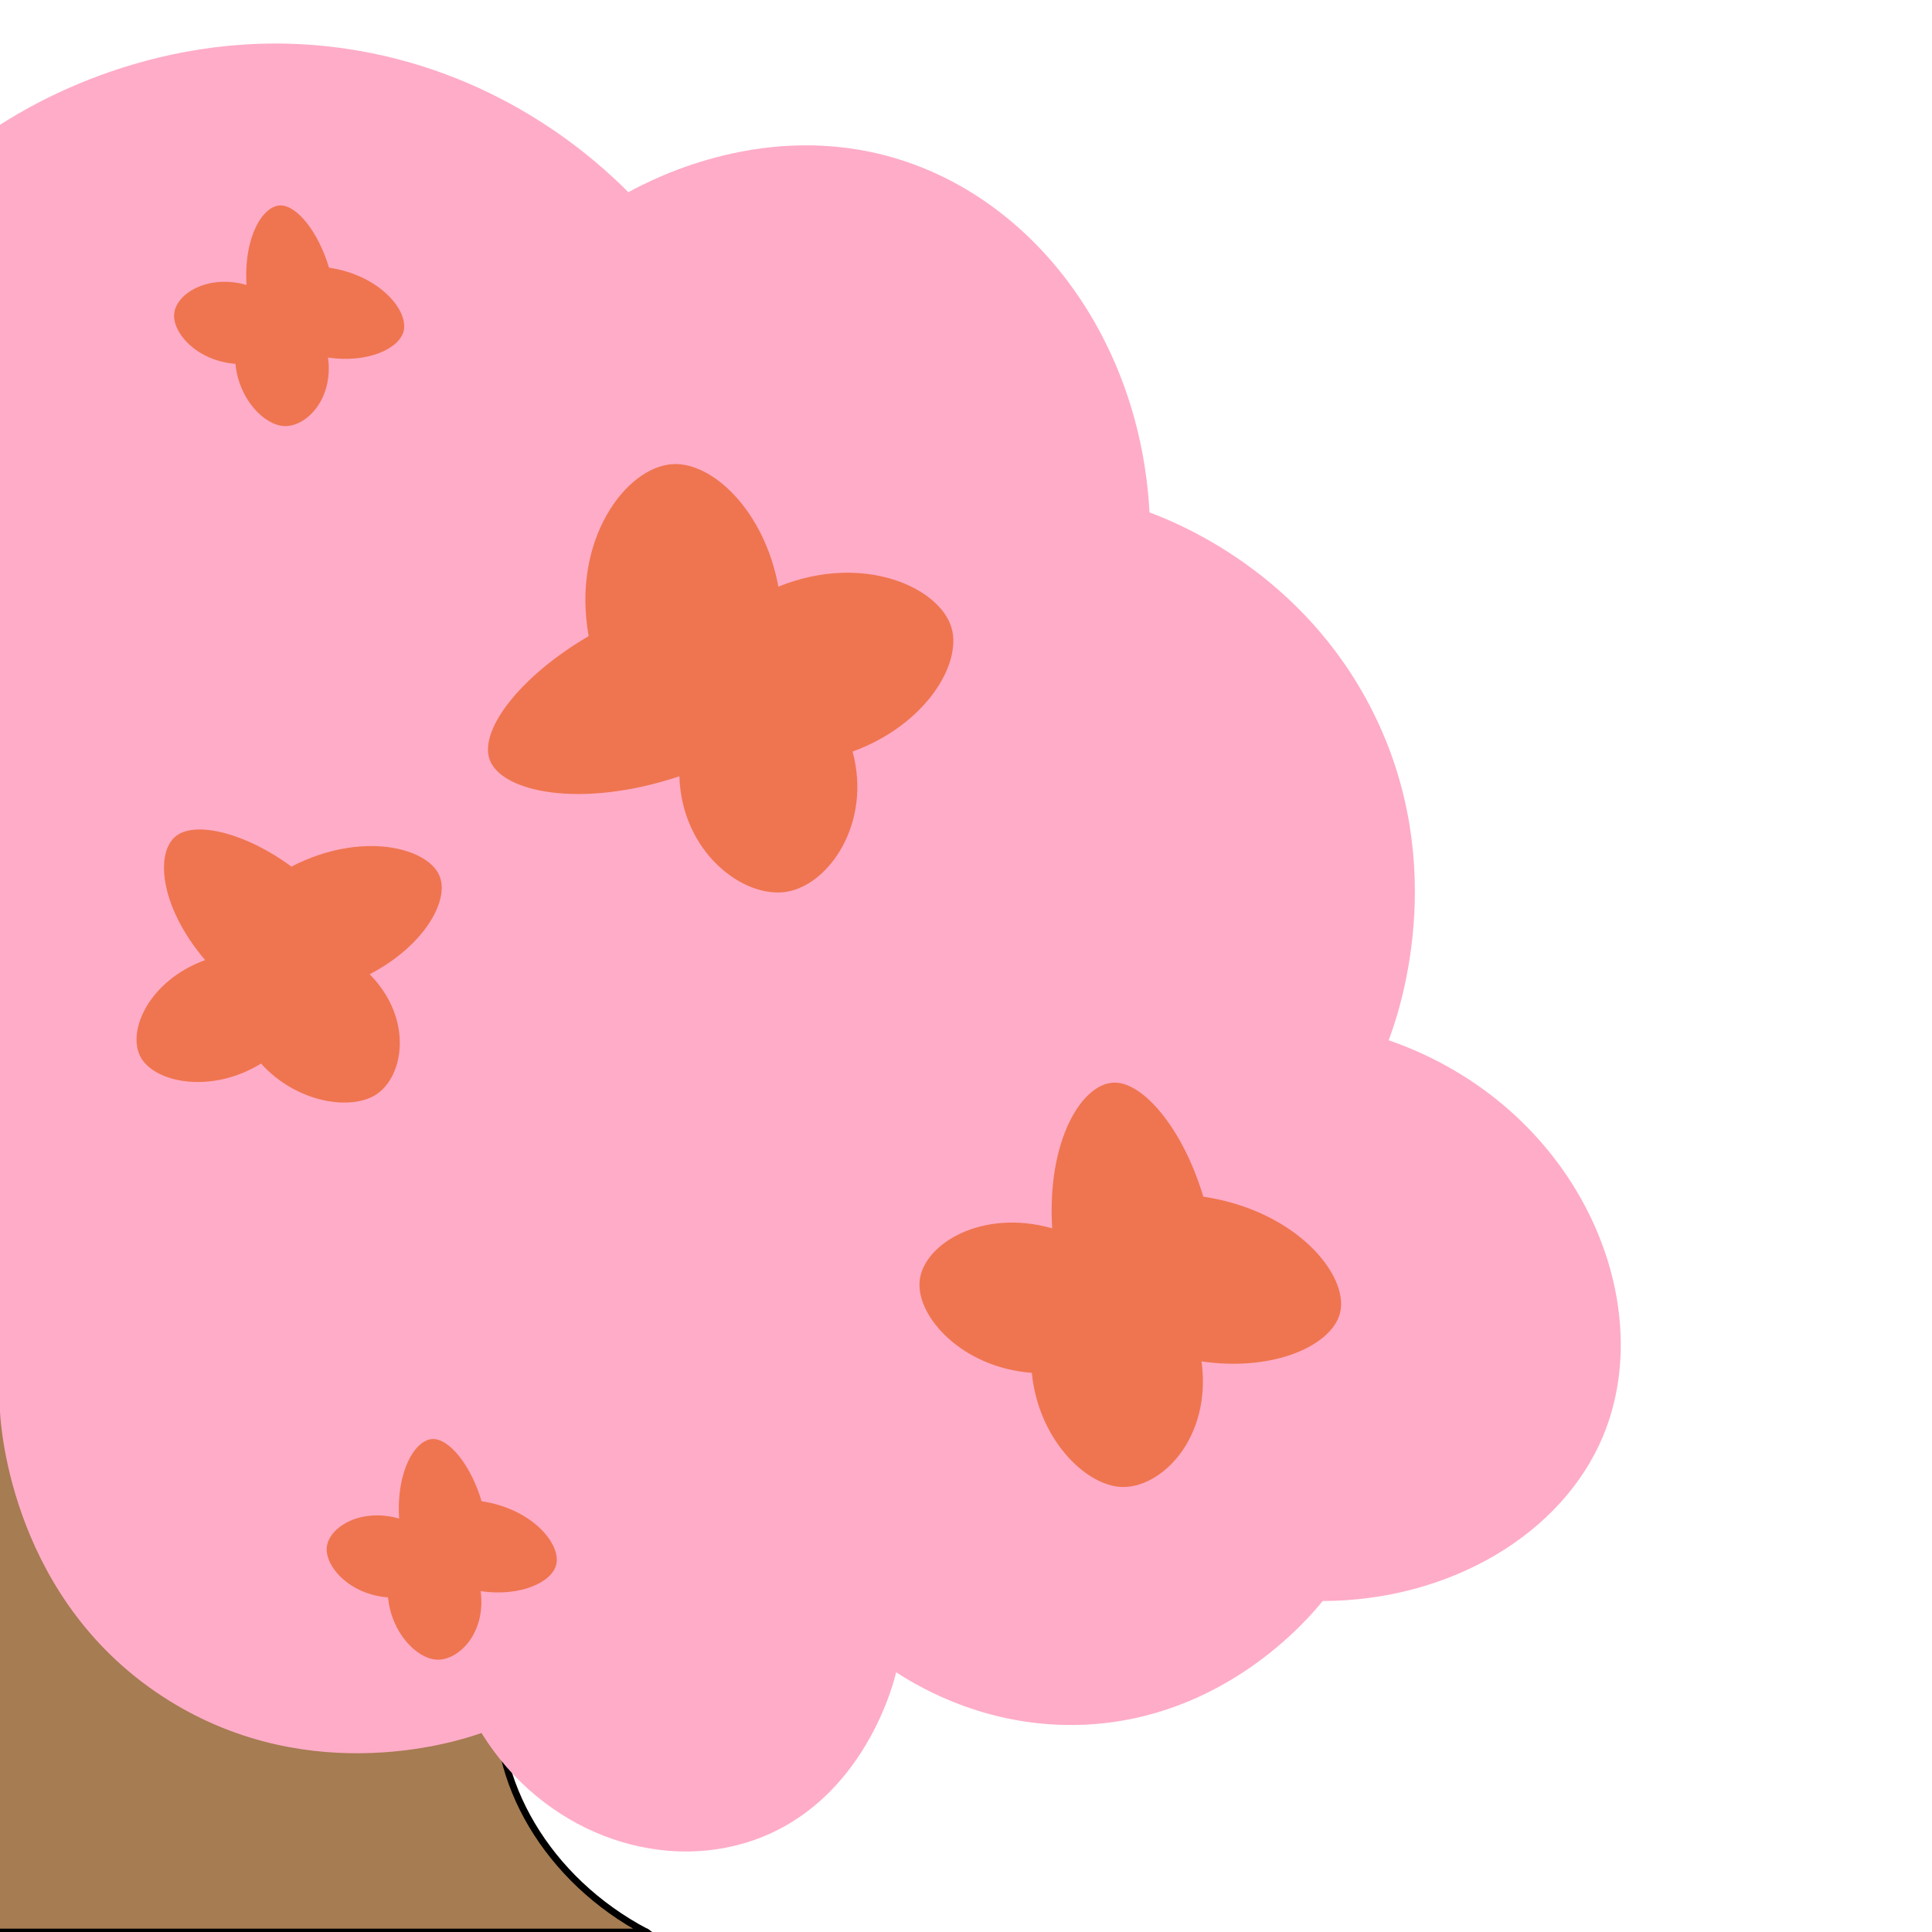
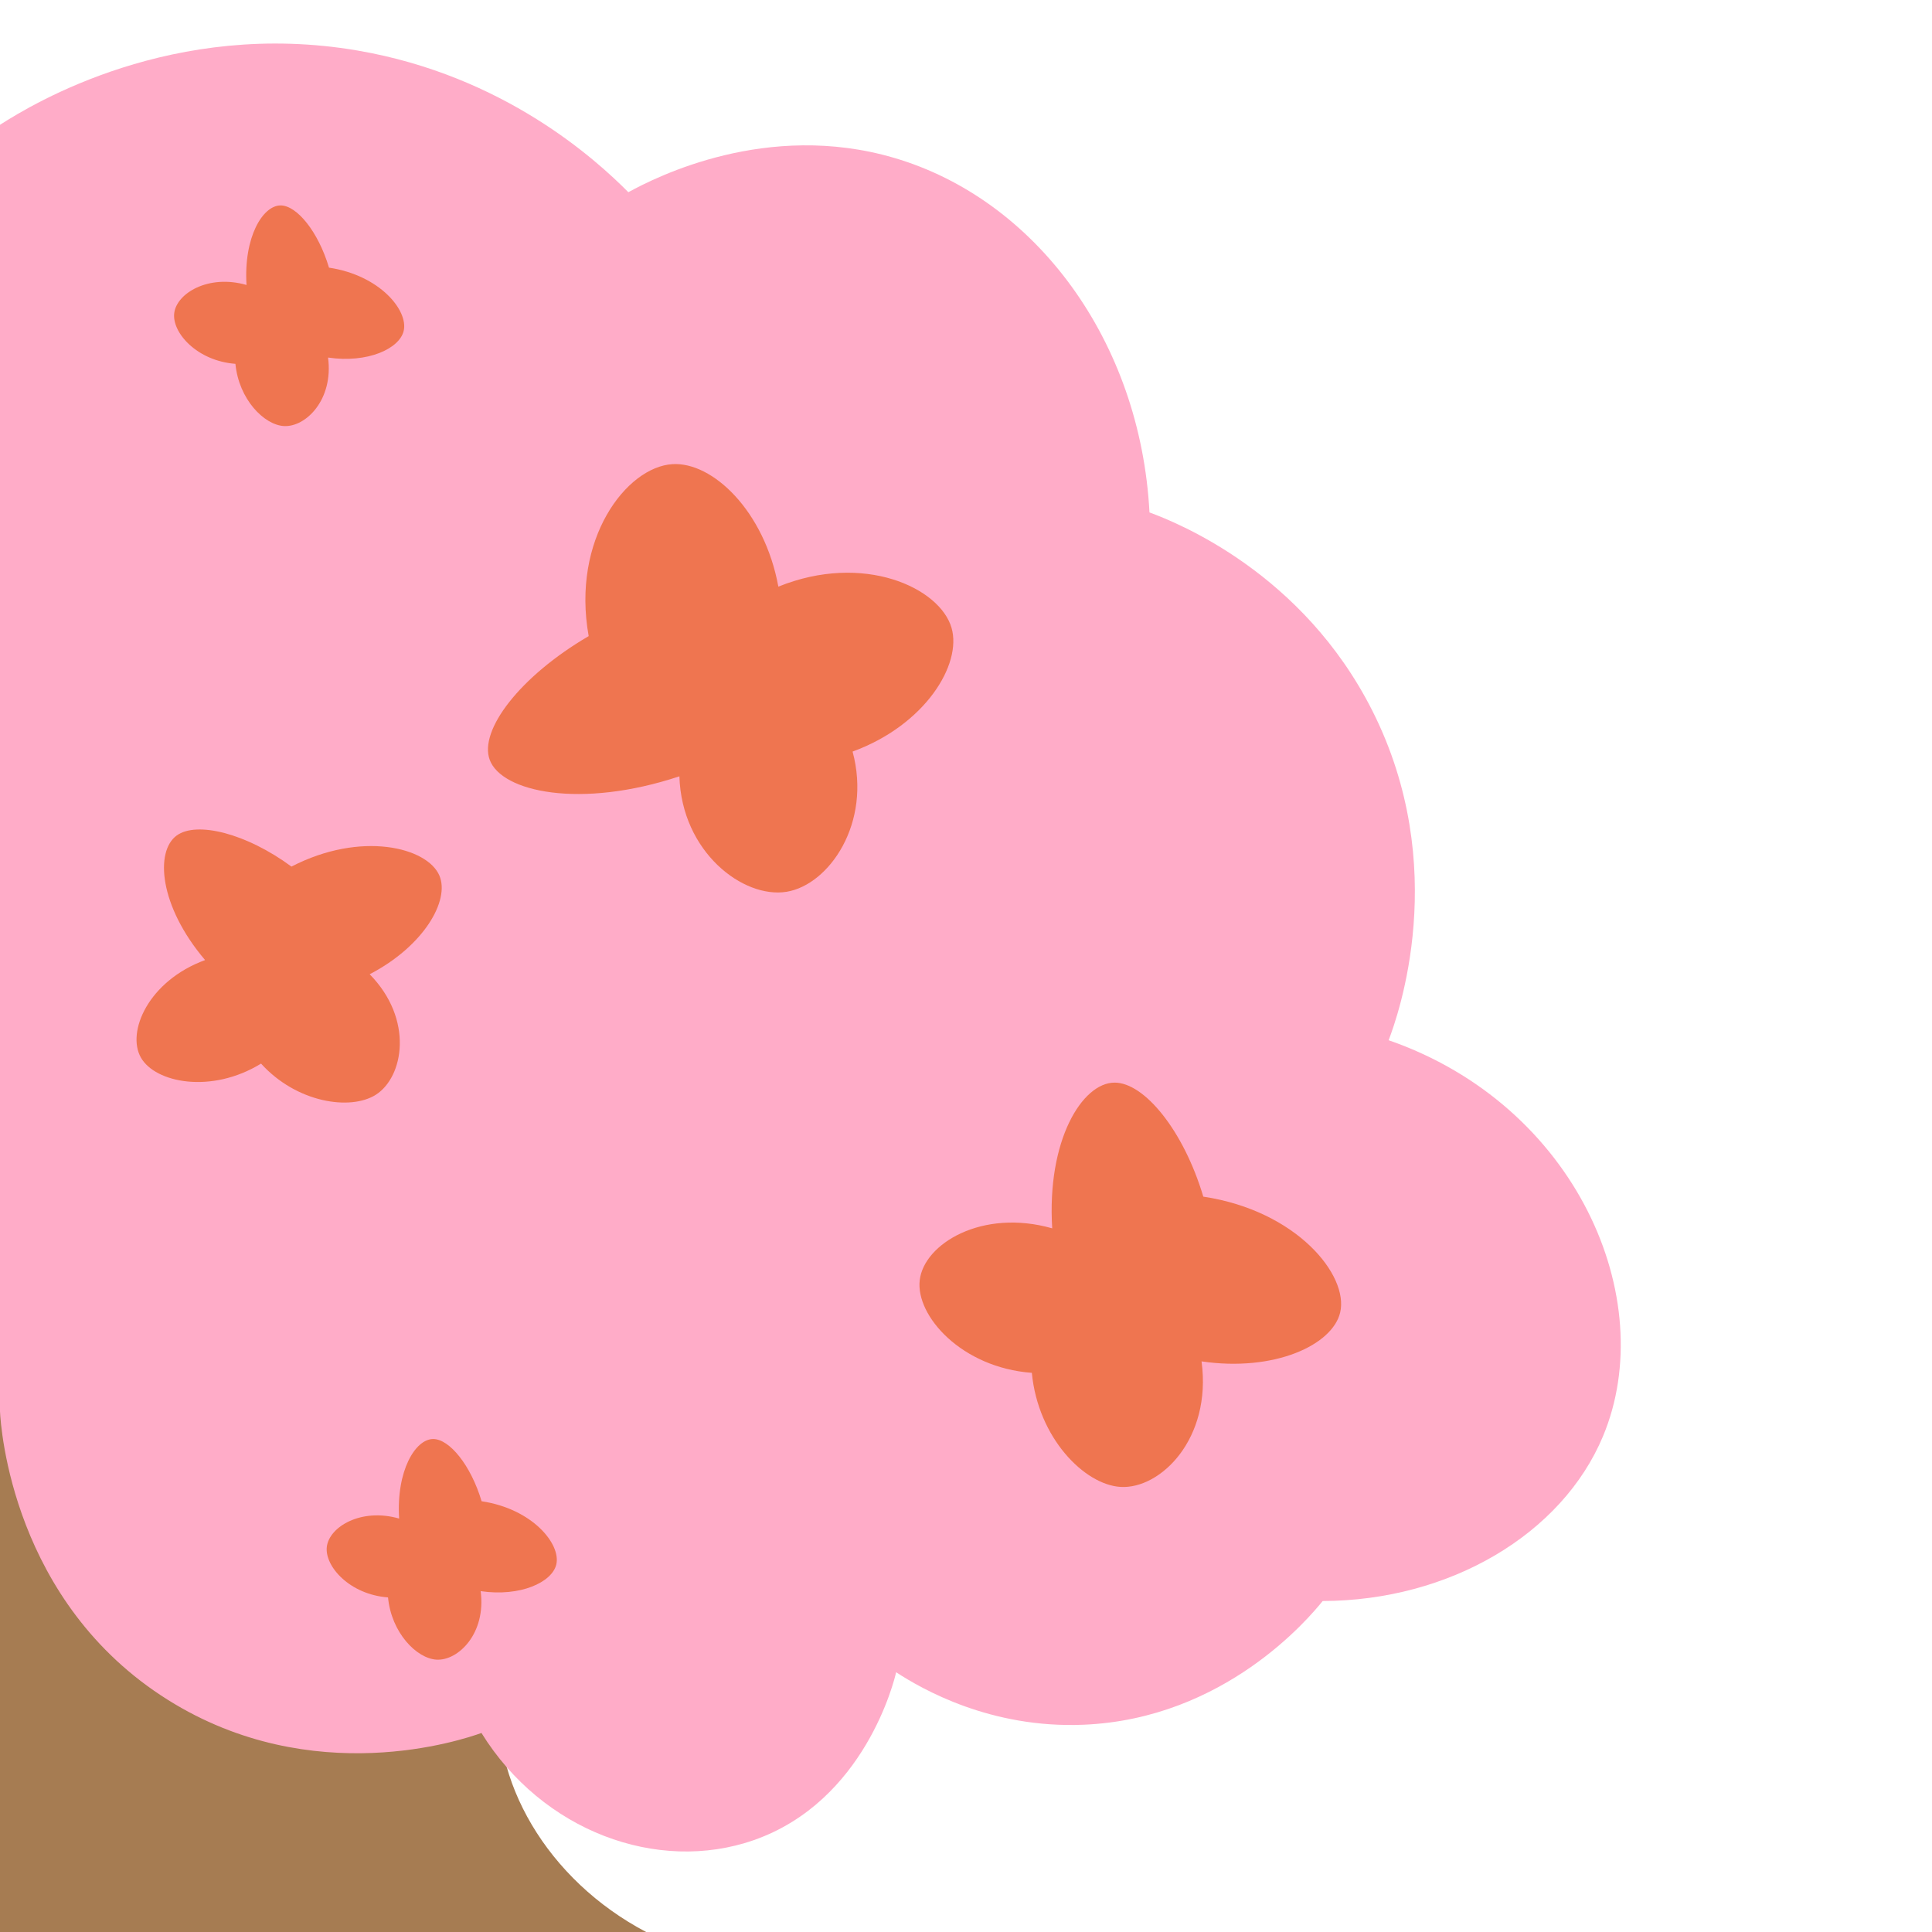
<svg xmlns="http://www.w3.org/2000/svg" width="100mm" height="100mm" viewBox="0 0 283.46 283.46">
  <defs>
-     <style>.uuid-fd267c01-e843-40eb-bebc-e44711dfca0e{fill:#a67c52;stroke:#000;stroke-miterlimit:10;}.uuid-8a9a82dc-7f79-453f-9e35-4141024aa25e{fill:#ffacc8;}.uuid-8a9a82dc-7f79-453f-9e35-4141024aa25e,.uuid-f864f19f-c589-44f8-9a32-5e7c3c8f173a,.uuid-2e8bea11-9a51-4c52-9e85-3a20e97fcfa4{stroke-width:0px;}.uuid-f864f19f-c589-44f8-9a32-5e7c3c8f173a{fill:#ef7550;}.uuid-2e8bea11-9a51-4c52-9e85-3a20e97fcfa4{fill:#6eaf86;}</style>
+     <style>.uuid-4f276ff3-bb73-4d3d-88f0-ea773c84a3b9{fill:#a67c52;}.uuid-4f276ff3-bb73-4d3d-88f0-ea773c84a3b9,.uuid-17960770-d23b-479b-8677-3eb4e0593eca,.uuid-40810c3e-e3b3-43ff-90a2-63f692486b56,.uuid-e6fb9027-220f-487b-8215-21e372da1963{stroke-width:0px;}.uuid-17960770-d23b-479b-8677-3eb4e0593eca{fill:#ffacc8;}.uuid-40810c3e-e3b3-43ff-90a2-63f692486b56{fill:#ef7550;}.uuid-e6fb9027-220f-487b-8215-21e372da1963{fill:#6eaf86;}</style>
  </defs>
-   <g id="uuid-6d1450ca-be4a-4352-ad4d-e8e830b1e45b">
-     <path class="uuid-fd267c01-e843-40eb-bebc-e44711dfca0e" d="m-267.36,529.86c-5.03-20.45,2.51-40.98,18.09-50.89,15.14-9.63,31.85-5.4,35.06-4.52,16.61-39.79,38.29-60.64,55.41-72.37,41.39-28.37,98.38-44.1,98.38-44.1,19.32-5.34,37.15-8.51,41.84-21.49,4.95-13.72-6.23-34.37-9.05-39.58-3.23-5.97-6.62-10.49-9.05-13.44H0v207.95c-4.41-.09-14.43.33-24.23,6.79-17.63,11.6-19.09,32.52-19.22,35.06h-45.23c-1.89-9.15-3.44-21.58-2.26-36.19.78-9.66,2.57-18.04,4.52-24.88-9.36-1.33-28.79-2.8-50.89,5.65-17.92,6.86-29.83,17.28-36.19,23.75-9.19,2.68-20.02,6.59-31.66,12.44-10.28,5.16-18.94,10.7-26.01,15.83h-36.19Z" />
-     <path class="uuid-fd267c01-e843-40eb-bebc-e44711dfca0e" d="m0,490.4c11.22-2.58,43.67-8.49,78.92,7.48,23.14,10.48,37.55,25.89,44.84,34.99,14.96-.14,29.92-.27,44.88-.41-.64-4.07-1.91-10.05-4.67-16.82-9.87-24.2-29.18-34.91-27.1-38.32,1.59-2.61,14.48,1.14,26.17,7.48,10.53,5.71,29.08,18.42,43.93,46.73,11.53.31,23.05.62,34.58.93-5.34-16.48-17.48-46.46-44.86-74.77-23.87-24.68-49.09-37.51-64.49-43.93,9.7-13.82,12.87-26.37,14.02-34.58,4.85-34.81-15.7-71.42-51.4-95.72H0v206.94Z" />
+   <g id="uuid-6005f55d-751e-4fb6-82be-9fd5d79f5395">
+     <path class="uuid-4f276ff3-bb73-4d3d-88f0-ea773c84a3b9" d="m196.67,457.69c-23.87-24.68-49.09-37.51-64.49-43.93,9.7-13.82,12.87-26.37,14.02-34.58,4.85-34.81-15.7-71.42-51.4-95.72-14.47-7.62-23.06-22.24-21.5-36.06,2.12-18.72,22.74-34.76,46.73-30.84,9.72-2.72,22.32-7.43,35.51-15.89,23.99-15.39,37.32-35.1,43.83-46.54-17.59,7.23-37.86,14.36-60.65,20.38-29.42,7.76-56.34,11.9-79.44,14.02,3.28-15.8,8.48-33.95,16.82-53.27,20.18-46.71,49.34-78.4,70.09-97.2-16.38,12.3-33.86,27.11-51.4,44.86C54.69,123.51,28.38,165.19,11.22,198.62c-4.01.71-7.74.72-11.22.19-49.82-7.63-66.26-128.95-67.81-141.12,1.25,40.5,2.49,81,3.74,121.5-10.15-2.18-28.09-7.47-45.79-21.5-25.05-19.85-34.29-45.04-37.38-55.14-1.2,10.73-2.3,34.31,9.94,59.69,19,39.4,55.81,53.35,63.9,56.2-10.01,3.57-28.35,8.65-51.4,6.54-26.16-2.39-45.03-12.79-54.21-18.69,25.7,27.09,49.01,36.18,65.62,39.45,21.74,4.28,42.8.72,61.01,16.06,8.56,7.21,13.2,15.83,15.73,21.67,2.43,2.96,5.82,7.48,9.05,13.44,2.82,5.21,14,25.86,9.05,39.58-4.69,12.98-22.52,16.15-41.84,21.49,0,0-56.99,15.74-98.38,44.1-17.12,11.73-38.81,32.58-55.41,72.37-3.21-.88-19.92-5.1-35.06,4.52-15.58,9.91-23.13,30.44-18.09,50.89h36.19c7.07-5.13,15.73-10.67,26.01-15.83,11.64-5.84,22.48-9.76,31.66-12.44,6.35-6.47,18.27-16.89,36.19-23.75,22.1-8.46,41.53-6.99,50.89-5.65-1.96,6.83-3.75,15.22-4.52,24.88-1.18,14.6.37,27.04,2.26,36.19h45.23c.14-2.53,1.6-23.45,19.22-35.06C-14.43,491.75-4.41,491.32,0,491.42v-1.01c11.22-2.58,43.67-8.49,78.92,7.48,23.14,10.48,37.55,25.89,44.84,34.99,14.96-.14,29.92-.27,44.88-.41-.64-4.07-1.91-10.05-4.67-16.82-9.87-24.2-29.18-34.91-27.1-38.32,1.59-2.61,14.48,1.14,26.17,7.48,10.53,5.71,29.08,18.42,43.93,46.73,11.53.31,23.05.62,34.58.93-5.34-16.48-17.48-46.46-44.86-74.77Z" />
  </g>
-   <g id="uuid-aacd0427-571f-42dd-aabf-696ff45e1845">
-     <path class="uuid-fd267c01-e843-40eb-bebc-e44711dfca0e" d="m94.8,283.46c-14.47-7.62-23.06-22.24-21.5-36.06,2.12-18.72,22.74-34.76,46.73-30.84,9.72-2.72,22.32-7.43,35.51-15.89,23.99-15.39,37.32-35.1,43.83-46.54-17.59,7.23-37.86,14.36-60.65,20.38-29.42,7.76-56.34,11.9-79.44,14.02,3.28-15.8,8.48-33.95,16.82-53.27,20.18-46.71,49.34-78.4,70.09-97.2-16.38,12.3-33.86,27.11-51.4,44.86C54.69,123.51,28.38,165.19,11.22,198.62c-4.01.71-7.74.72-11.22.19-49.82-7.63-66.26-128.95-67.81-141.12,1.25,40.5,2.49,81,3.74,121.5-10.15-2.18-28.09-7.47-45.79-21.5-25.05-19.85-34.29-45.04-37.38-55.14-1.2,10.73-2.3,34.31,9.94,59.69,19,39.4,55.81,53.35,63.9,56.2-10.01,3.57-28.35,8.65-51.4,6.54-26.16-2.39-45.03-12.79-54.21-18.69,25.7,27.09,49.01,36.18,65.62,39.45,21.74,4.28,42.8.72,61.01,16.06,8.56,7.21,13.2,15.83,15.73,21.67H94.8Z" />
-   </g>
-   <g id="uuid-57eff08d-01f3-4665-aac8-493b0ae33d14">
-     <path class="uuid-2e8bea11-9a51-4c52-9e85-3a20e97fcfa4" d="m-41.89,211.92c-9.17,12.53-4.36,36.2,15.73,45.98-2.46,5.97-5.74,9.73-8.47,12.1-13.09,11.39-36.08,10.68-58.08-1.21-9.78,3.3-27.63,7.83-49.61,4.84-32.99-4.49-54.24-23.04-61.71-30.25-19.62.84-37.97-8.99-47.19-25.41-10.93-19.48-7.18-44.96,9.68-61.71,1.77-4.59,10.87-26.81,35.2-37.3,15.71-6.78,30.01-5.32,36.32-4.27-.41-1.4-7.01-25.84,9.61-43.79,11.35-12.26,26.25-13.65,29.91-13.89-.67-17.47,9.96-33.22,25.7-38.69,17.61-6.12,37.98,1.92,47.19,19.36,2.81-4.14,8.87-11.81,19.36-16.94C-20.76,12.17-4,17.03,0,18.31v188.77c-15.53-9.48-34.13-5.77-41.89,4.84Z" />
-     <path class="uuid-8a9a82dc-7f79-453f-9e35-4141024aa25e" d="m0,18.31C4.89,15.17,25.41,2.77,52.49,7.42c21.47,3.69,34.96,16.01,39.7,20.78,4.13-2.26,20.36-10.49,38.95-5.05,20.86,6.1,36.19,26.93,37.51,52.03,4.26,1.58,22.48,8.9,32.67,29.04,11.63,22.99,3.77,44.85,2.42,48.4,27.56,9.56,39.84,37.99,31.46,58.08-6.02,14.43-22.54,24.15-41.14,24.2-1.97,2.44-14.35,17.29-35.09,18.15-13.64.57-23.68-5.22-27.49-7.7-.25,1.13-4.57,18.94-20.91,24.64-14.11,4.92-31.02-1.33-39.93-15.73-2.7.97-24.75,8.46-45.98-4.84C1.83,235.13.11,209.42,0,207.08V18.31Z" />
-     <path class="uuid-f864f19f-c589-44f8-9a32-5e7c3c8f173a" d="m86.37,93.33c-2.56-14.23,5.55-24.81,12.28-25.23,5.89-.37,13.51,6.86,15.55,17.97,12.49-5.05,23.7.15,25.41,6.05,1.56,5.37-3.89,14.27-14.52,18.15,2.83,10.47-3.44,19.55-9.68,20.57-6.36,1.04-15.4-5.83-15.73-16.94-14.51,4.82-26.09,2.3-27.83-2.42-1.6-4.32,4.41-12.24,14.52-18.15Z" />
-     <path class="uuid-f864f19f-c589-44f8-9a32-5e7c3c8f173a" d="m42.77,127.14c10.2-5.27,19.93-2.83,21.7,1.33,1.55,3.64-2.27,10.33-10.23,14.47,6.5,6.63,4.98,15.08.9,17.68-3.72,2.36-11.62,1.19-16.84-4.57-7.3,4.48-15.51,2.82-17.62-.87-2.16-3.77,1.09-11.27,9.41-14.32-6.77-7.97-7.35-15.97-4.16-18.28,2.92-2.12,10.19-.34,16.84,4.57Z" />
-     <path class="uuid-f864f19f-c589-44f8-9a32-5e7c3c8f173a" d="m176.55,175.57c13.69,2.06,21.36,11.53,20.08,16.99-1.13,4.78-9.65,8.75-20.34,7.18,1.53,11.36-6.03,18.76-11.87,18.42-5.31-.31-12.12-7.19-13.03-16.74-10.3-.76-17.06-8.35-16.45-13.59.62-5.35,9.17-10.54,19.44-7.61-.81-12.9,4.38-21.36,9.14-21.38,4.36-.02,10.13,7.01,13.03,16.74Z" />
-     <path class="uuid-f864f19f-c589-44f8-9a32-5e7c3c8f173a" d="m48.27,39.27c7.47,1.12,11.66,6.29,10.96,9.27-.61,2.61-5.27,4.78-11.1,3.92.83,6.2-3.29,10.24-6.48,10.05-2.9-.17-6.61-3.92-7.11-9.13-5.62-.42-9.31-4.55-8.98-7.42.34-2.92,5.01-5.76,10.61-4.15-.44-7.04,2.39-11.66,4.99-11.67,2.38-.01,5.53,3.83,7.11,9.13Z" />
-     <path class="uuid-f864f19f-c589-44f8-9a32-5e7c3c8f173a" d="m70.66,220.26c7.47,1.12,11.66,6.29,10.96,9.27-.61,2.61-5.27,4.78-11.1,3.92.83,6.2-3.29,10.24-6.48,10.05-2.9-.17-6.61-3.92-7.11-9.13-5.62-.42-9.31-4.55-8.98-7.42.34-2.92,5.01-5.76,10.61-4.15-.44-7.04,2.39-11.66,4.99-11.67,2.38-.01,5.53,3.83,7.11,9.13Z" />
+   <g id="uuid-49b08db0-905b-4bfc-904c-84330bbc2127">
+     <path class="uuid-e6fb9027-220f-487b-8215-21e372da1963" d="m-41.89,211.92c-9.17,12.53-4.36,36.2,15.73,45.98-2.46,5.97-5.74,9.73-8.47,12.1-13.09,11.39-36.08,10.68-58.08-1.21-9.78,3.3-27.63,7.83-49.61,4.84-32.99-4.49-54.24-23.04-61.71-30.25-19.62.84-37.97-8.99-47.19-25.41-10.93-19.48-7.18-44.96,9.68-61.71,1.77-4.59,10.87-26.81,35.2-37.3,15.71-6.78,30.01-5.32,36.32-4.27-.41-1.4-7.01-25.84,9.61-43.79,11.35-12.26,26.25-13.65,29.91-13.89-.67-17.47,9.96-33.22,25.7-38.69,17.61-6.12,37.98,1.92,47.19,19.36,2.81-4.14,8.87-11.81,19.36-16.94C-20.76,12.17-4,17.03,0,18.31v188.77c-15.53-9.48-34.13-5.77-41.89,4.84Z" />
+     <path class="uuid-17960770-d23b-479b-8677-3eb4e0593eca" d="m0,18.31C4.89,15.17,25.41,2.77,52.49,7.42c21.47,3.69,34.96,16.01,39.7,20.78,4.13-2.26,20.36-10.49,38.95-5.05,20.86,6.1,36.19,26.93,37.51,52.03,4.26,1.58,22.48,8.9,32.67,29.04,11.63,22.99,3.77,44.85,2.42,48.4,27.56,9.56,39.84,37.99,31.46,58.08-6.02,14.43-22.54,24.15-41.14,24.2-1.97,2.44-14.35,17.29-35.09,18.15-13.64.57-23.68-5.22-27.49-7.7-.25,1.13-4.57,18.94-20.91,24.64-14.11,4.92-31.02-1.33-39.93-15.73-2.7.97-24.75,8.46-45.98-4.84C1.83,235.13.11,209.42,0,207.08V18.31Z" />
+     <path class="uuid-40810c3e-e3b3-43ff-90a2-63f692486b56" d="m86.37,93.33c-2.56-14.23,5.55-24.81,12.28-25.23,5.89-.37,13.51,6.86,15.55,17.97,12.49-5.05,23.7.15,25.41,6.05,1.56,5.37-3.89,14.27-14.52,18.15,2.83,10.47-3.44,19.55-9.68,20.57-6.36,1.04-15.4-5.83-15.73-16.94-14.51,4.82-26.09,2.3-27.83-2.42-1.6-4.32,4.41-12.24,14.52-18.15Z" />
+     <path class="uuid-40810c3e-e3b3-43ff-90a2-63f692486b56" d="m42.77,127.14c10.2-5.27,19.93-2.83,21.7,1.33,1.55,3.64-2.27,10.33-10.23,14.47,6.5,6.63,4.98,15.08.9,17.68-3.72,2.36-11.62,1.19-16.84-4.57-7.3,4.48-15.51,2.82-17.62-.87-2.16-3.77,1.09-11.27,9.41-14.32-6.77-7.97-7.35-15.97-4.16-18.28,2.92-2.12,10.19-.34,16.84,4.57Z" />
+     <path class="uuid-40810c3e-e3b3-43ff-90a2-63f692486b56" d="m176.55,175.57c13.69,2.06,21.36,11.53,20.08,16.99-1.13,4.78-9.65,8.75-20.34,7.18,1.53,11.36-6.03,18.76-11.87,18.42-5.31-.31-12.12-7.19-13.03-16.74-10.3-.76-17.06-8.35-16.45-13.59.62-5.35,9.17-10.54,19.44-7.61-.81-12.9,4.38-21.36,9.14-21.38,4.36-.02,10.13,7.01,13.03,16.74Z" />
+     <path class="uuid-40810c3e-e3b3-43ff-90a2-63f692486b56" d="m48.27,39.27c7.47,1.12,11.66,6.29,10.96,9.27-.61,2.61-5.27,4.78-11.1,3.92.83,6.2-3.29,10.24-6.48,10.05-2.9-.17-6.61-3.92-7.11-9.13-5.62-.42-9.31-4.55-8.98-7.42.34-2.92,5.01-5.76,10.61-4.15-.44-7.04,2.39-11.66,4.99-11.67,2.38-.01,5.53,3.83,7.11,9.13Z" />
+     <path class="uuid-40810c3e-e3b3-43ff-90a2-63f692486b56" d="m70.66,220.26c7.47,1.12,11.66,6.29,10.96,9.27-.61,2.61-5.27,4.78-11.1,3.92.83,6.2-3.29,10.24-6.48,10.05-2.9-.17-6.61-3.92-7.11-9.13-5.62-.42-9.31-4.55-8.98-7.42.34-2.92,5.01-5.76,10.61-4.15-.44-7.04,2.39-11.66,4.99-11.67,2.38-.01,5.53,3.83,7.11,9.13Z" />
  </g>
</svg>
